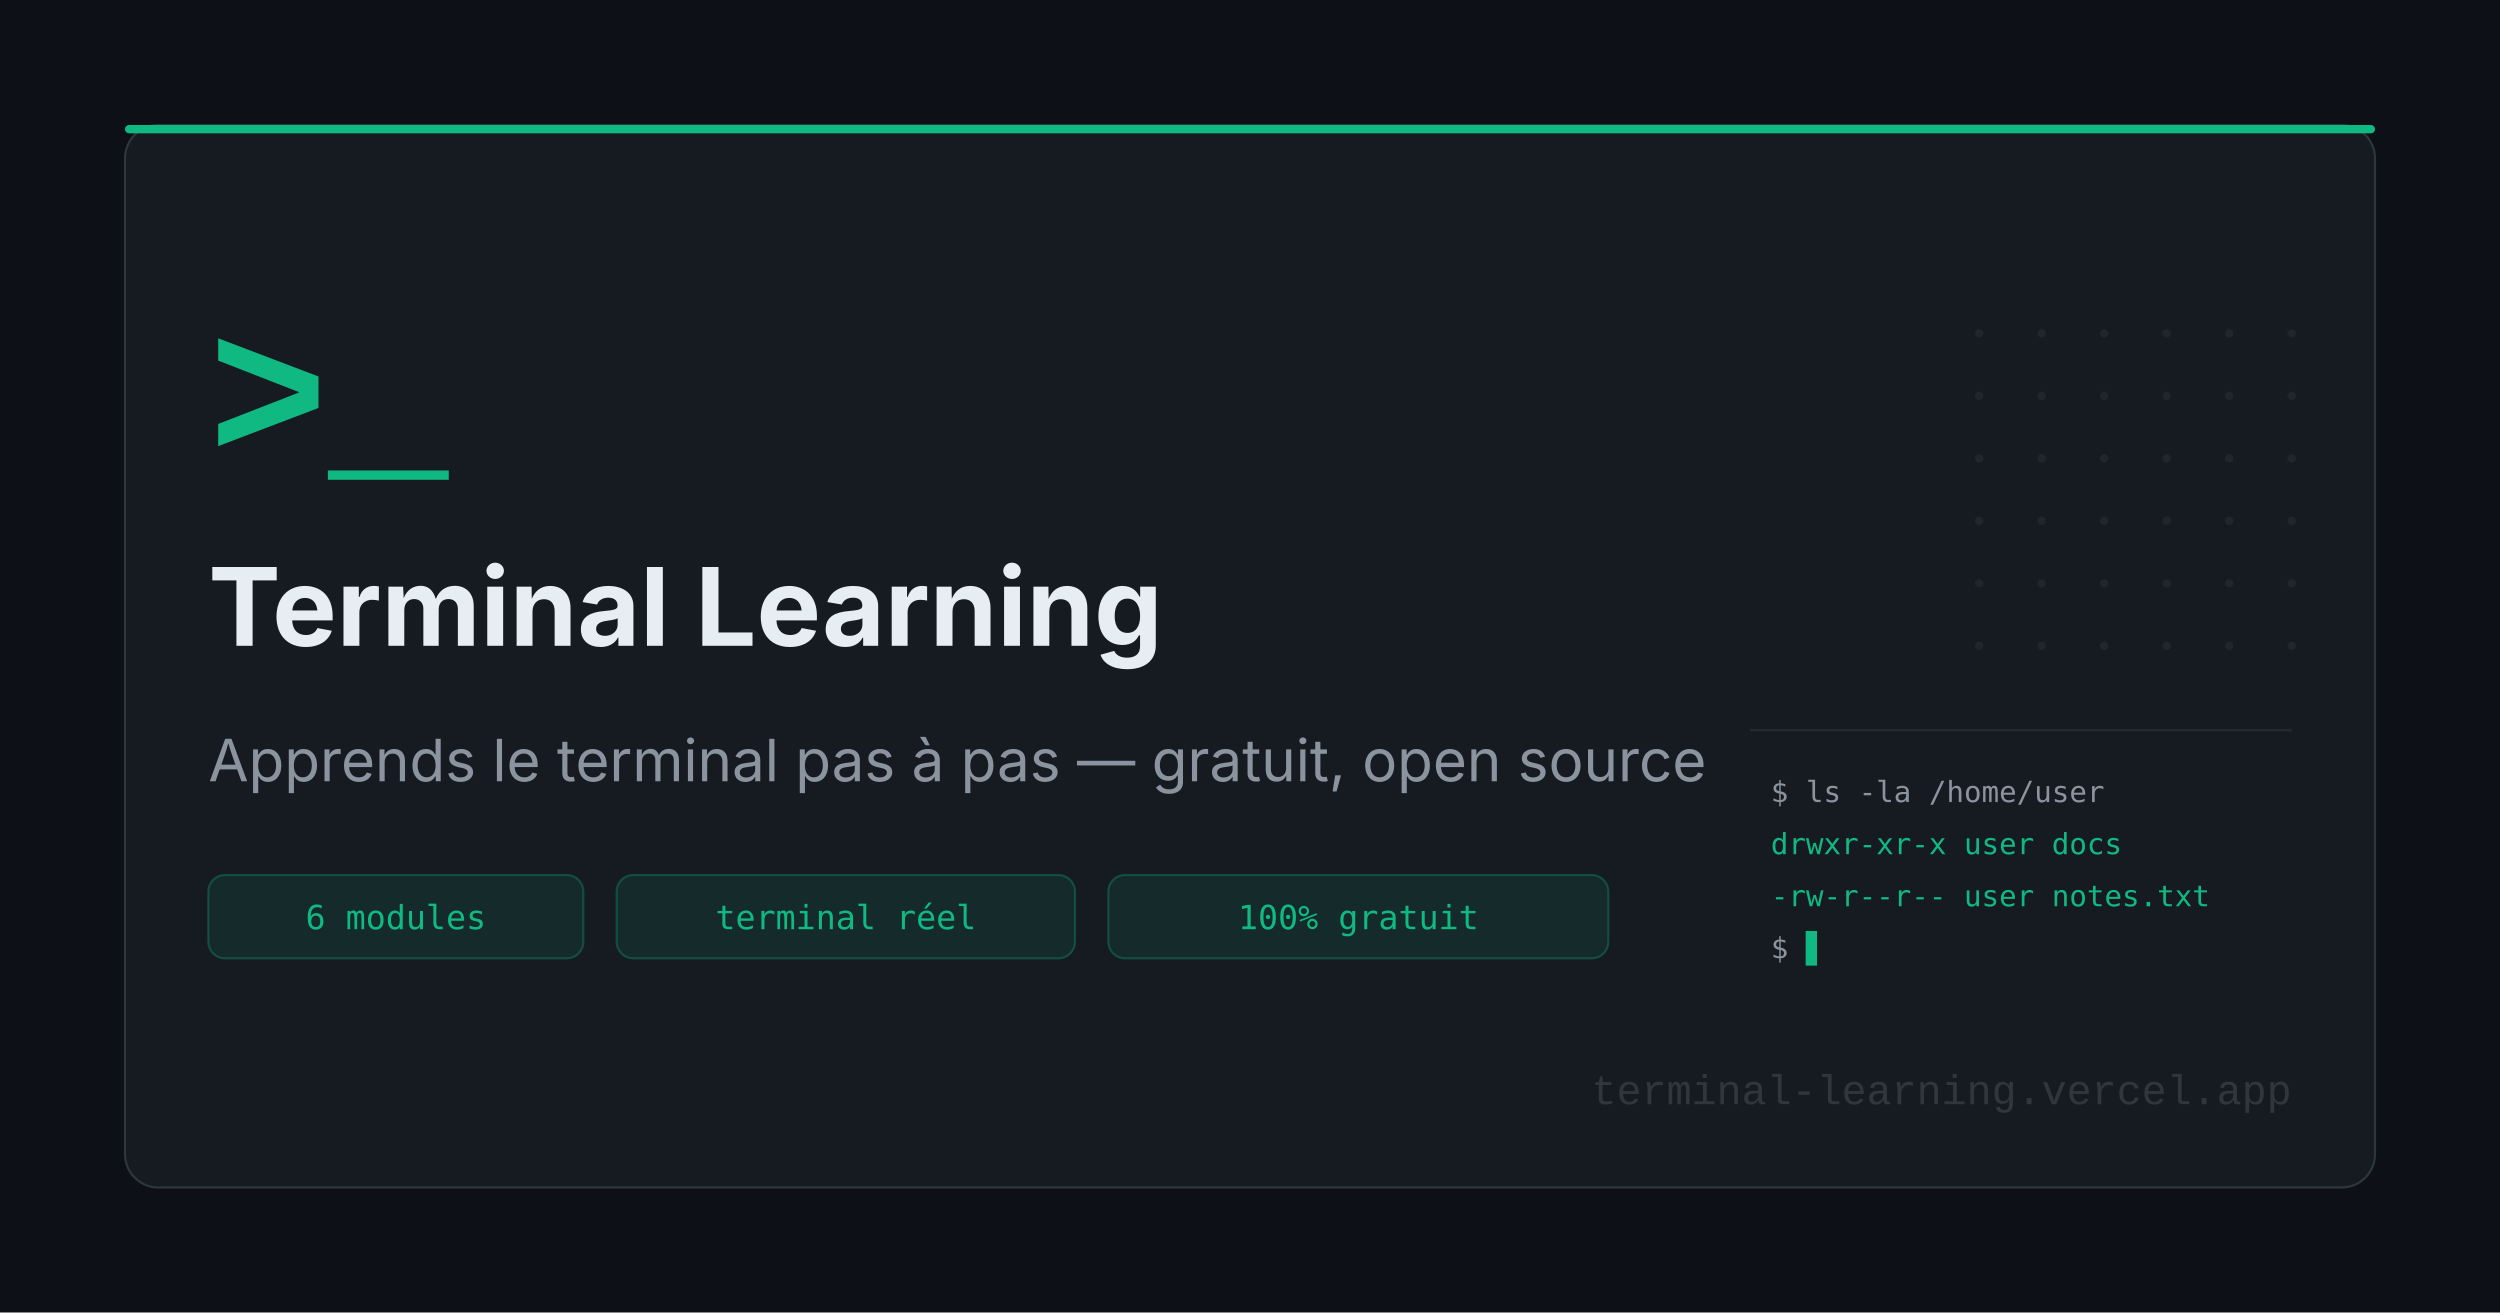
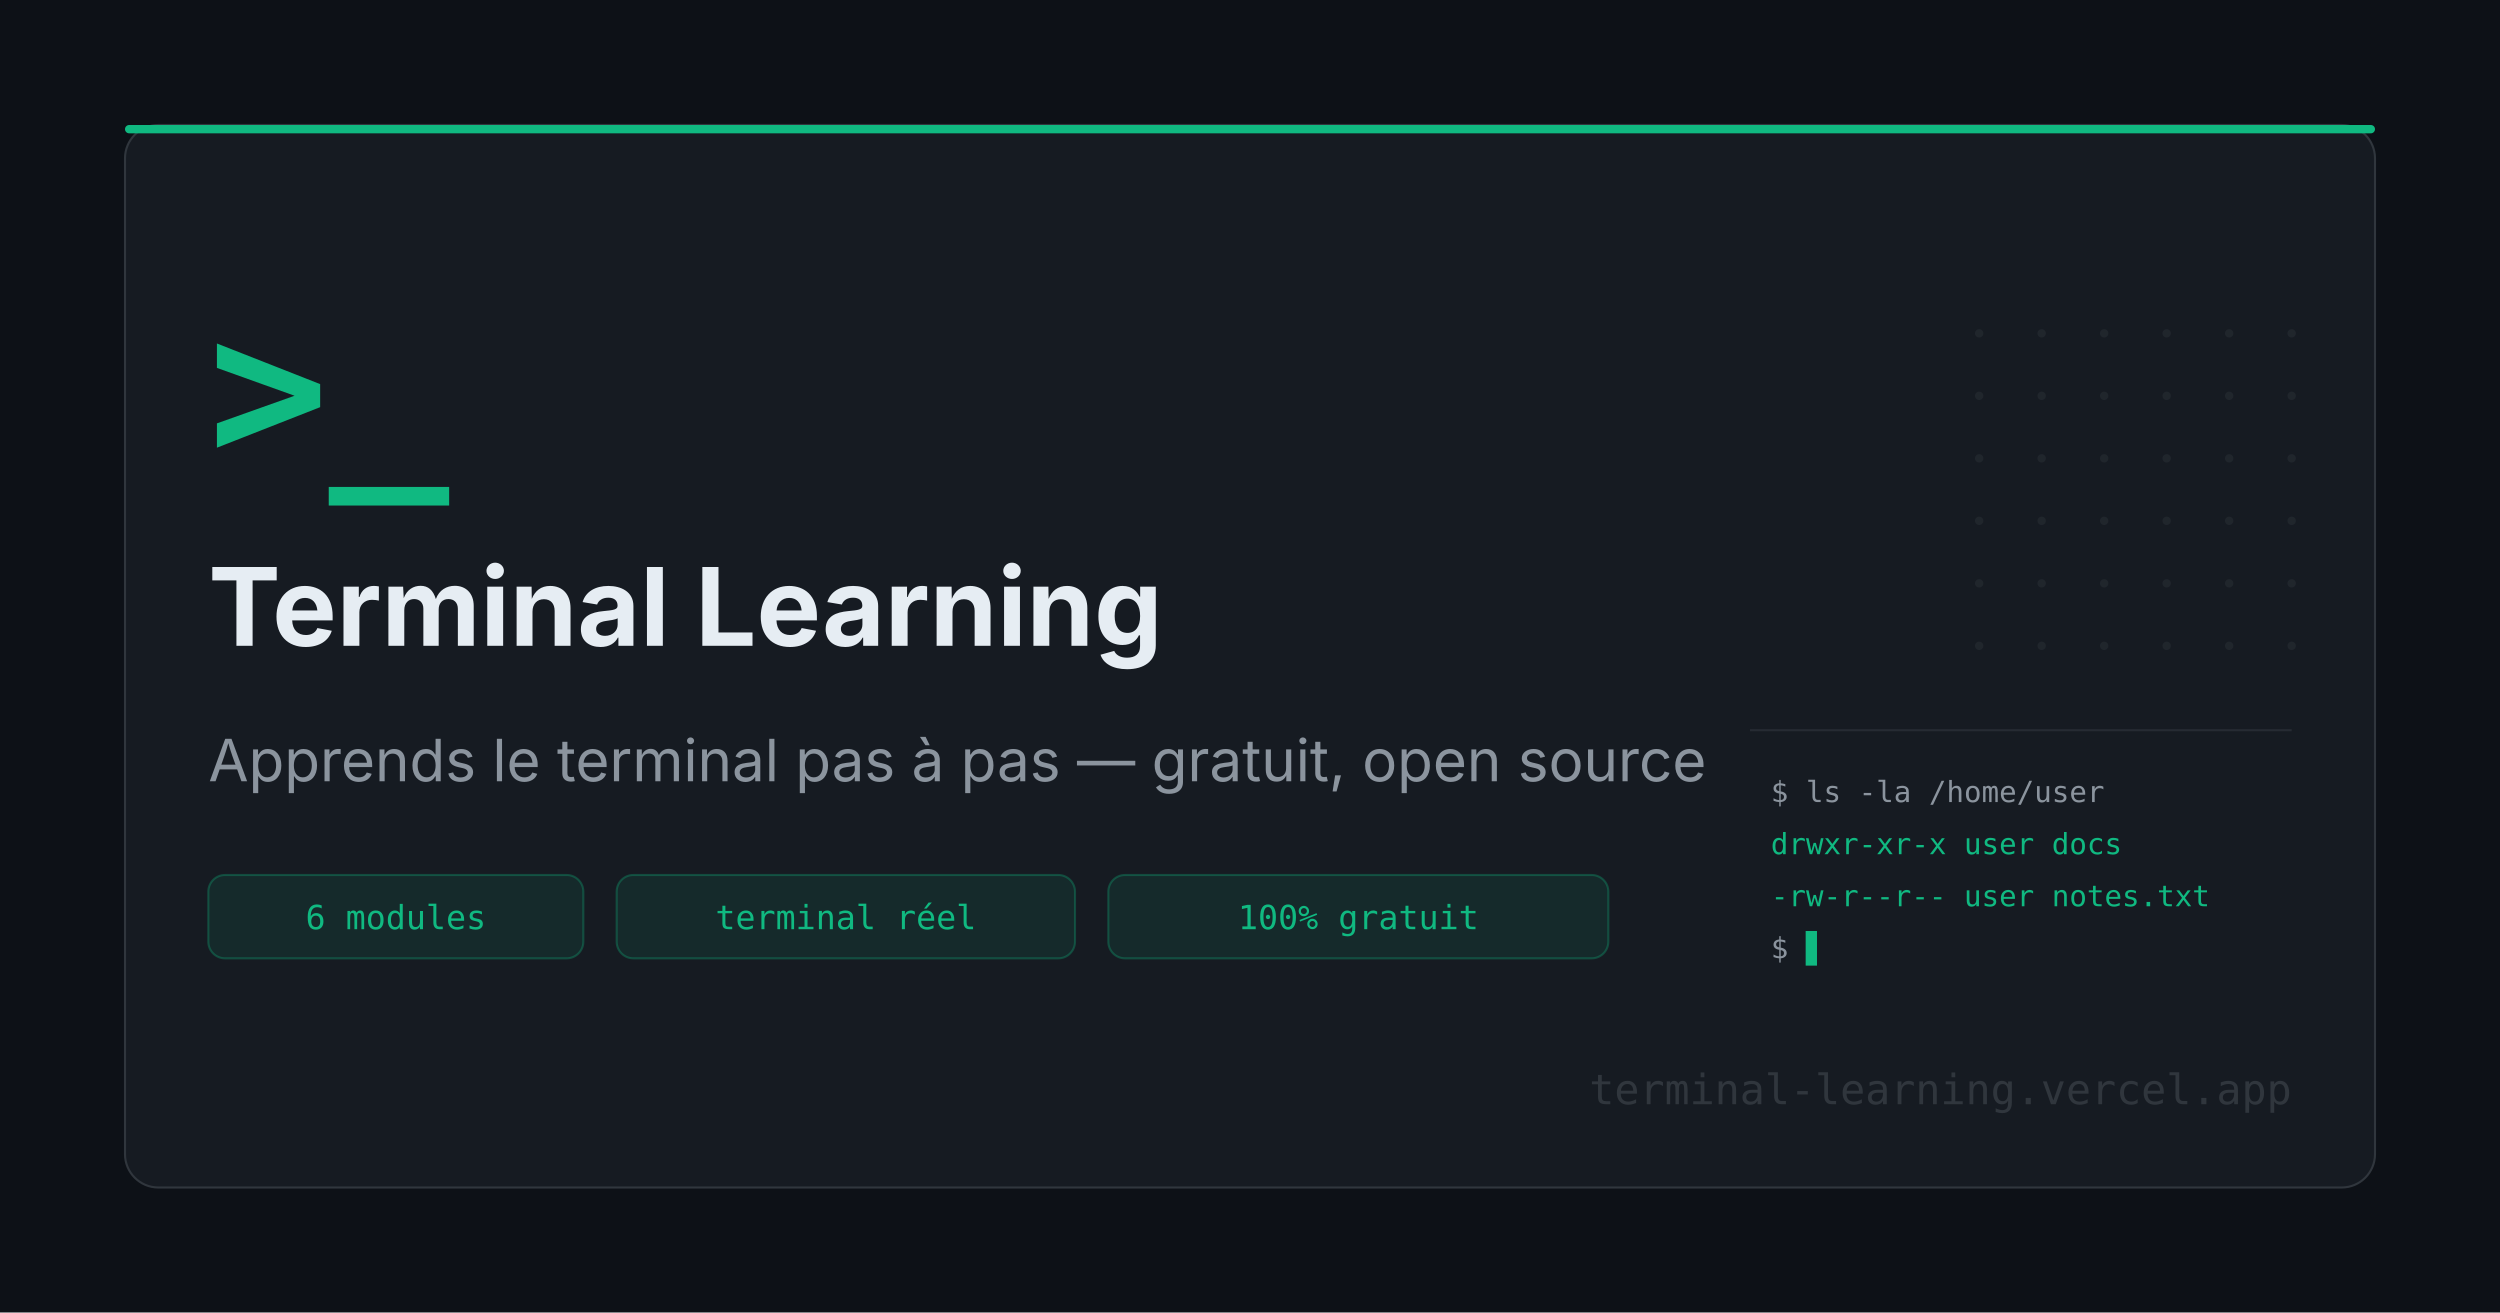
<svg xmlns="http://www.w3.org/2000/svg" width="1200" height="630" viewBox="0 0 1200 630">
  <rect width="1200" height="630" fill="#0d1117" />
  <rect x="60" y="60" width="1080" height="510" rx="16" fill="#161b22" stroke="#30363d" stroke-width="1" />
  <rect x="60" y="60" width="1080" height="4" rx="2" fill="#10b981" />
-   <text x="100" y="220" font-family="monospace, 'Courier New'" font-size="96" font-weight="bold" fill="#10b981">&gt;_</text>
-   <text x="100" y="310" font-family="-apple-system, BlinkMacSystemFont, 'Segoe UI', sans-serif" font-size="52" font-weight="700" fill="#e6edf3">Terminal Learning</text>
-   <text x="100" y="375" font-family="-apple-system, BlinkMacSystemFont, 'Segoe UI', sans-serif" font-size="28" font-weight="400" fill="#8b949e">Apprends le terminal pas à pas — gratuit, open source</text>
+   <text x="100" y="220" font-family="JetBrains Mono, monospace" font-size="96" font-weight="bold" fill="#10b981">&gt;_</text>
+   <text x="100" y="310" font-family="Inter, sans-serif" font-size="52" font-weight="700" fill="#e6edf3">Terminal Learning</text>
+   <text x="100" y="375" font-family="Inter, sans-serif" font-size="28" font-weight="400" fill="#8b949e">Apprends le terminal pas à pas — gratuit, open source</text>
  <rect x="100" y="420" width="180" height="40" rx="8" fill="#10b981" fill-opacity="0.1" stroke="#10b981" stroke-opacity="0.3" stroke-width="1" />
-   <text x="190" y="446" font-family="monospace" font-size="16" fill="#10b981" text-anchor="middle">6 modules</text>
+   <text x="190" y="446" font-family="JetBrains Mono, monospace" font-size="16" fill="#10b981" text-anchor="middle">6 modules</text>
  <rect x="296" y="420" width="220" height="40" rx="8" fill="#10b981" fill-opacity="0.1" stroke="#10b981" stroke-opacity="0.3" stroke-width="1" />
-   <text x="406" y="446" font-family="monospace" font-size="16" fill="#10b981" text-anchor="middle">terminal réel</text>
+   <text x="406" y="446" font-family="JetBrains Mono, monospace" font-size="16" fill="#10b981" text-anchor="middle">terminal réel</text>
  <rect x="532" y="420" width="240" height="40" rx="8" fill="#10b981" fill-opacity="0.1" stroke="#10b981" stroke-opacity="0.3" stroke-width="1" />
-   <text x="652" y="446" font-family="monospace" font-size="16" fill="#10b981" text-anchor="middle">100% gratuit</text>
-   <text x="1100" y="530" font-family="monospace, 'Courier New'" font-size="20" fill="#30363d" text-anchor="end">terminal-learning.vercel.app</text>
+   <text x="652" y="446" font-family="JetBrains Mono, monospace" font-size="16" fill="#10b981" text-anchor="middle">100% gratuit</text>
+   <text x="1100" y="530" font-family="JetBrains Mono, monospace" font-size="20" fill="#30363d" text-anchor="end">terminal-learning.vercel.app</text>
  <g fill="#30363d" opacity="0.4">
    <circle cx="950" cy="160" r="2" />
    <circle cx="980" cy="160" r="2" />
    <circle cx="1010" cy="160" r="2" />
    <circle cx="1040" cy="160" r="2" />
    <circle cx="1070" cy="160" r="2" />
    <circle cx="1100" cy="160" r="2" />
    <circle cx="950" cy="190" r="2" />
    <circle cx="980" cy="190" r="2" />
    <circle cx="1010" cy="190" r="2" />
    <circle cx="1040" cy="190" r="2" />
    <circle cx="1070" cy="190" r="2" />
    <circle cx="1100" cy="190" r="2" />
    <circle cx="950" cy="220" r="2" />
    <circle cx="980" cy="220" r="2" />
    <circle cx="1010" cy="220" r="2" />
    <circle cx="1040" cy="220" r="2" />
    <circle cx="1070" cy="220" r="2" />
    <circle cx="1100" cy="220" r="2" />
    <circle cx="950" cy="250" r="2" />
    <circle cx="980" cy="250" r="2" />
    <circle cx="1010" cy="250" r="2" />
    <circle cx="1040" cy="250" r="2" />
    <circle cx="1070" cy="250" r="2" />
    <circle cx="1100" cy="250" r="2" />
    <circle cx="950" cy="280" r="2" />
    <circle cx="980" cy="280" r="2" />
    <circle cx="1010" cy="280" r="2" />
    <circle cx="1040" cy="280" r="2" />
    <circle cx="1070" cy="280" r="2" />
    <circle cx="1100" cy="280" r="2" />
    <circle cx="950" cy="310" r="2" />
    <circle cx="980" cy="310" r="2" />
    <circle cx="1010" cy="310" r="2" />
    <circle cx="1040" cy="310" r="2" />
    <circle cx="1070" cy="310" r="2" />
    <circle cx="1100" cy="310" r="2" />
  </g>
  <rect x="840" y="350" width="260" height="1" fill="#30363d" opacity="0.6" />
-   <text x="850" y="385" font-family="monospace" font-size="14" fill="#8b949e">$ ls -la /home/user</text>
-   <text x="850" y="410" font-family="monospace" font-size="14" fill="#10b981">drwxr-xr-x  user  docs</text>
-   <text x="850" y="435" font-family="monospace" font-size="14" fill="#10b981">-rw-r--r--  user  notes.txt</text>
-   <text x="850" y="460" font-family="monospace" font-size="14" fill="#8b949e">$ <tspan fill="#10b981" opacity="0.8">▋</tspan>
+   <text x="850" y="385" font-family="JetBrains Mono, monospace" font-size="14" fill="#8b949e">$ ls -la /home/user</text>
+   <text x="850" y="410" font-family="JetBrains Mono, monospace" font-size="14" fill="#10b981">drwxr-xr-x  user  docs</text>
+   <text x="850" y="435" font-family="JetBrains Mono, monospace" font-size="14" fill="#10b981">-rw-r--r--  user  notes.txt</text>
+   <text x="850" y="460" font-family="JetBrains Mono, monospace" font-size="14" fill="#8b949e">$ <tspan fill="#10b981" opacity="0.8">▋</tspan>
  </text>
</svg>
